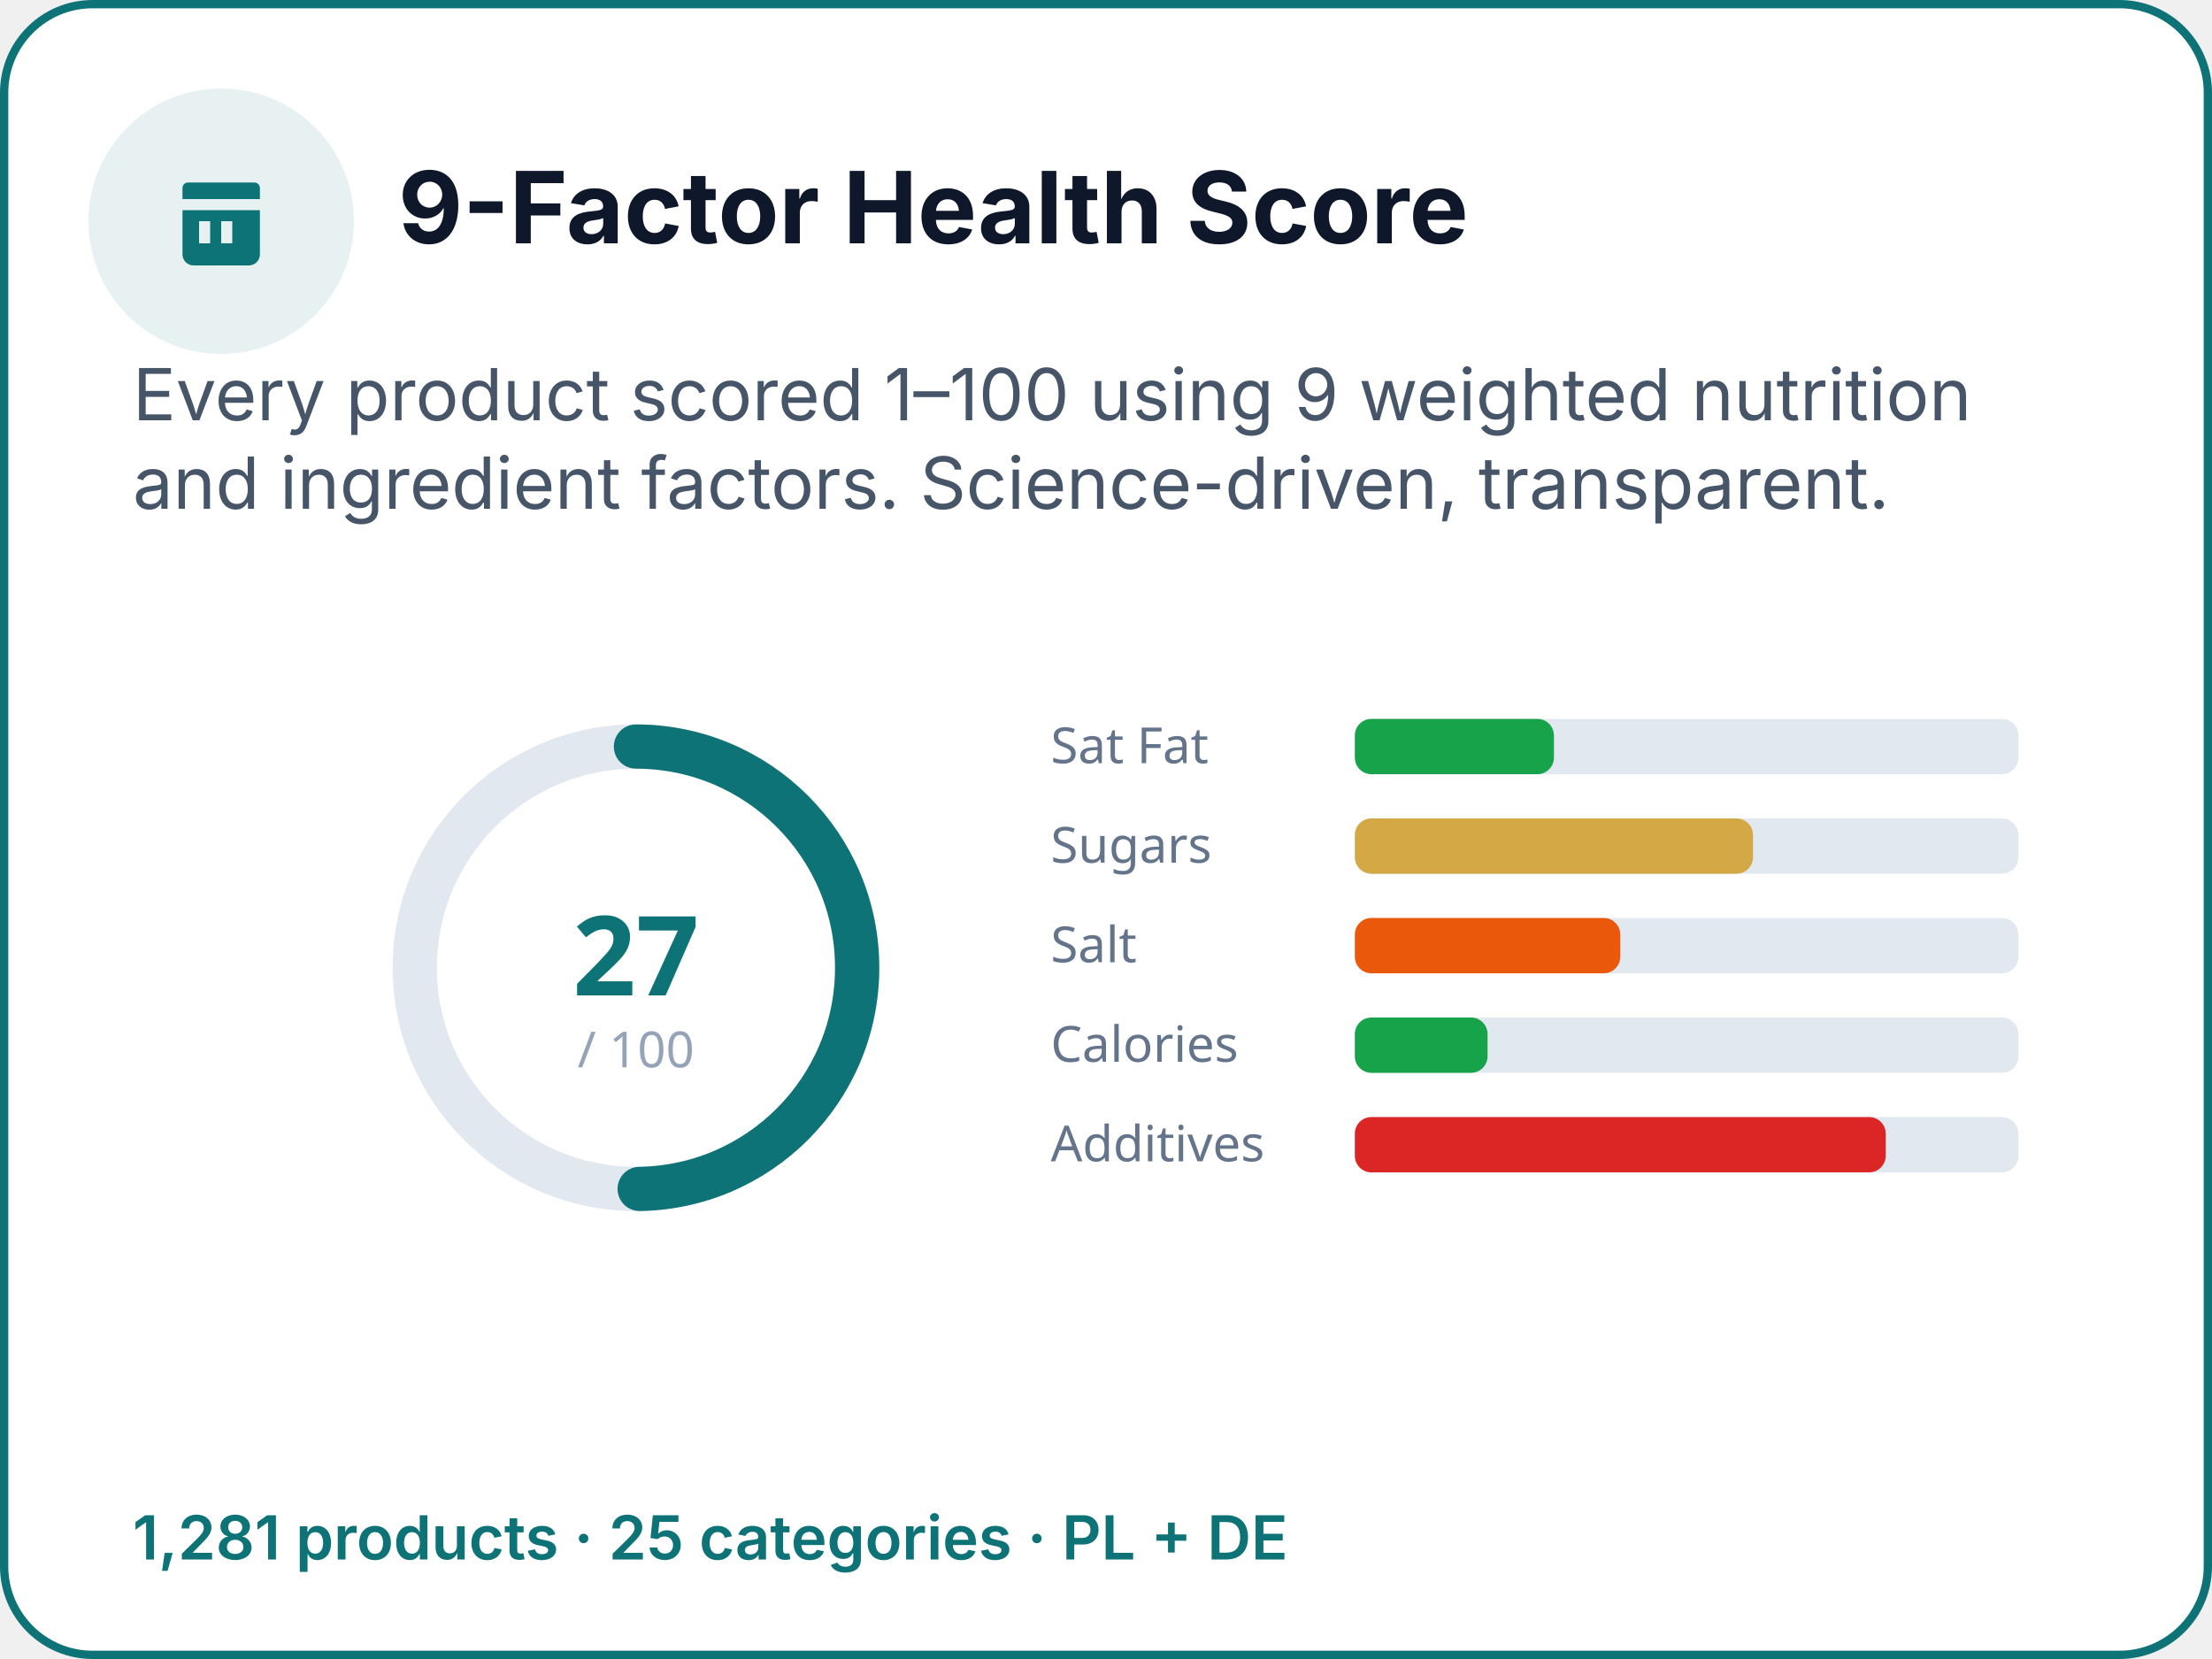
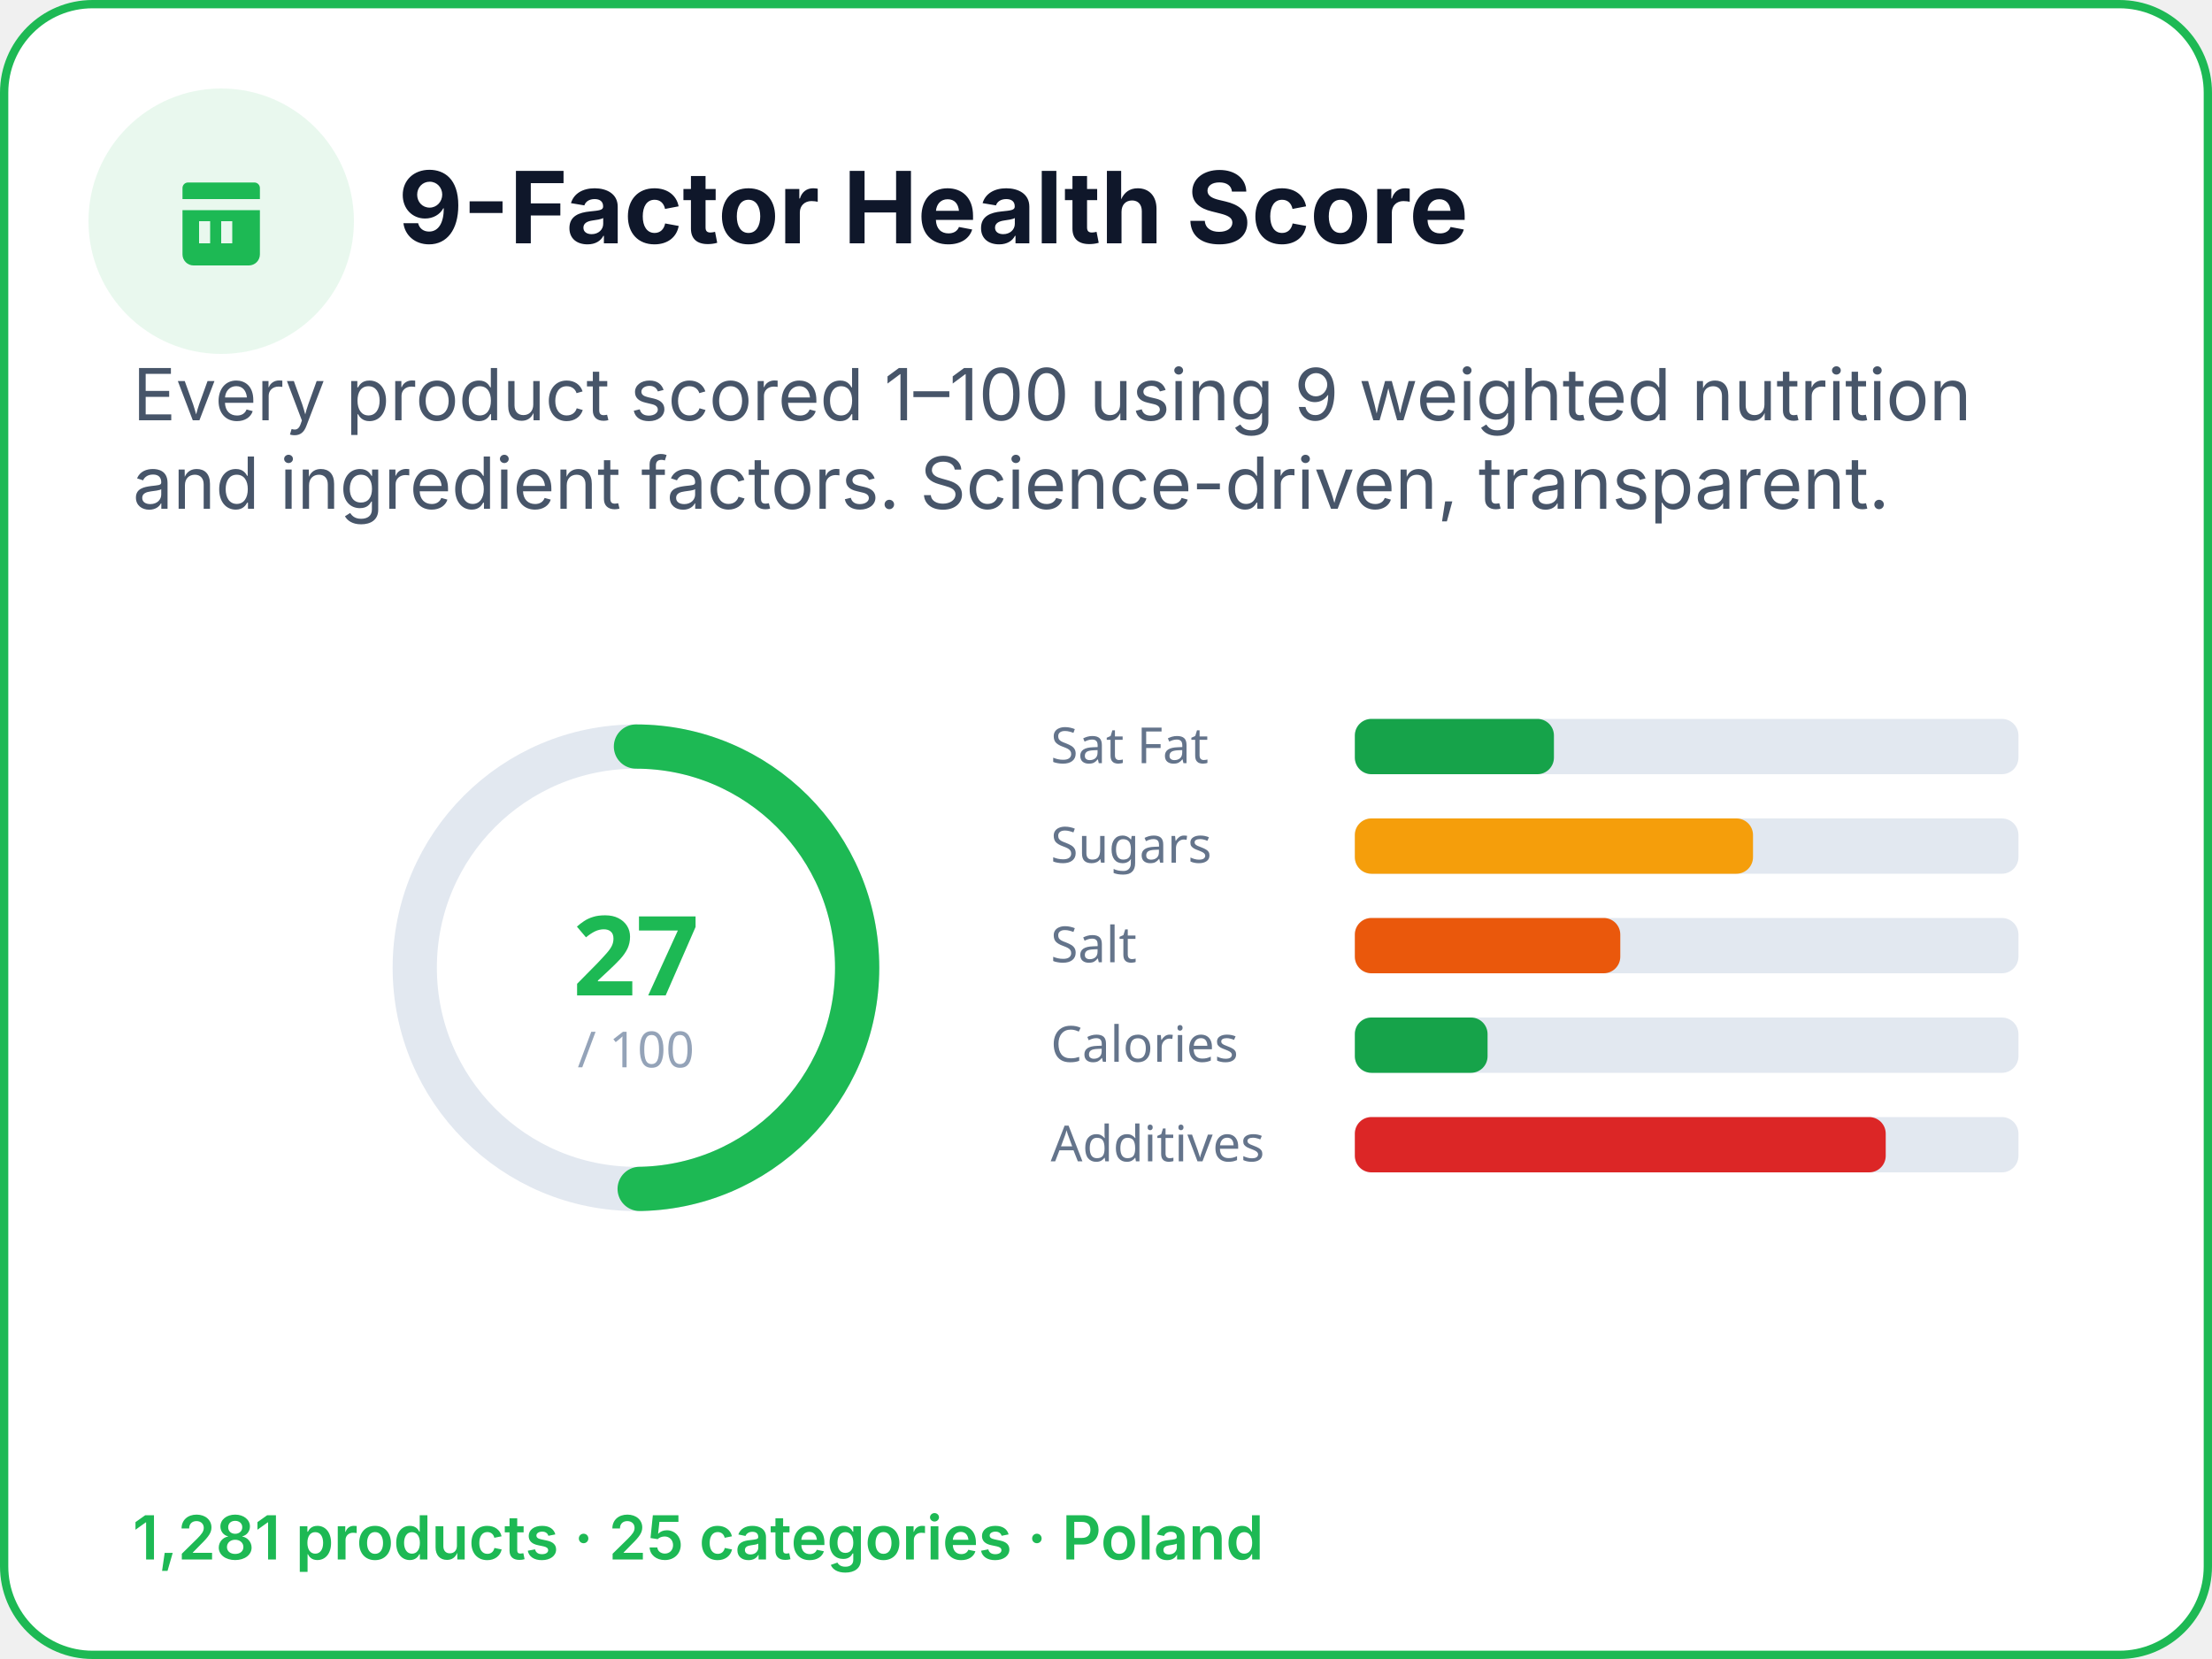
<svg xmlns="http://www.w3.org/2000/svg" viewBox="0 0 400 300" fill="none">
  <style>
    .card-bg { fill: #ffffff; }
-     .card-border { stroke: #0d7377; stroke-width: 1.5; fill: none; rx: 16; }
-     .icon-bg { fill: #0d7377; opacity: 0.1; }
-     .icon-fill { fill: #0d7377; }
+     .card-border { stroke: #1DB954; stroke-width: 1.5; fill: none; rx: 16; }
+     .icon-bg { fill: #1DB954; opacity: 0.1; }
+     .icon-fill { fill: #1DB954; }
    .title { font-family: system-ui, -apple-system, sans-serif; font-size: 18px; font-weight: 700; fill: #0f172a; }
    .desc { font-family: system-ui, -apple-system, sans-serif; font-size: 13px; fill: #475569; }
-     .stat { font-family: system-ui, -apple-system, sans-serif; font-size: 11px; font-weight: 600; fill: #0d7377; }
+     .stat { font-family: system-ui, -apple-system, sans-serif; font-size: 11px; font-weight: 600; fill: #1DB954; }
    .bar-track { fill: #e2e8f0; rx: 3; }
    .bar-green { fill: #16a34a; rx: 3; }
-     .bar-yellow { fill: #d4a844; rx: 3; }
+     .bar-yellow { fill: #F59E0B; rx: 3; }
    .bar-orange { fill: #ea580c; rx: 3; }
    .bar-red { fill: #dc2626; rx: 3; }
    .gauge-ring { stroke: #e2e8f0; stroke-width: 8; fill: none; }
-     .gauge-value { stroke: #0d7377; stroke-width: 8; fill: none; stroke-linecap: round; }
-     .gauge-text { font-family: system-ui, sans-serif; font-size: 20px; font-weight: 700; fill: #0d7377; text-anchor: middle; }
+     .gauge-value { stroke: #1DB954; stroke-width: 8; fill: none; stroke-linecap: round; }
+     .gauge-text { font-family: system-ui, sans-serif; font-size: 20px; font-weight: 700; fill: #1DB954; text-anchor: middle; }
    .gauge-label { font-family: system-ui, sans-serif; font-size: 9px; fill: #94a3b8; text-anchor: middle; }
    .factor { font-family: system-ui, sans-serif; font-size: 9px; fill: #64748b; }
    @media (prefers-color-scheme: dark) {
      .card-bg { fill: #1e293b; }
      .card-border { stroke: #2dd4bf; }
      .icon-bg { fill: #2dd4bf; opacity: 0.15; }
      .icon-fill { fill: #2dd4bf; }
      .title { fill: #f1f5f9; }
      .desc { fill: #94a3b8; }
      .stat { fill: #2dd4bf; }
      .bar-track { fill: #334155; }
      .gauge-ring { stroke: #334155; }
      .gauge-value { stroke: #2dd4bf; }
      .gauge-text { fill: #2dd4bf; }
      .gauge-label { fill: #64748b; }
      .factor { fill: #94a3b8; }
    }
  </style>
  <rect class="card-bg" x="0.75" y="0.75" width="398.5" height="298.5" rx="16" />
  <rect class="card-border" x="0.75" y="0.75" width="398.5" height="298.5" rx="16" />
  <circle class="icon-bg" cx="40" cy="40" r="24" />
  <path class="icon-fill" d="M33 32 a1 1 0 0 1 1-1h12a1 1 0 0 1 1 1v2h-14zm0 4h14v8a2 2 0 0 1-2 2h-10a2 2 0 0 1-2-2zm3 2v4h2v-4zm4 0v4h2v-4z" transform="translate(0,2)" />
  <text class="title" x="72" y="44">9-Factor Health Score</text>
  <text class="desc" x="24" y="76">Every product scored 1–100 using 9 weighted nutrition</text>
  <text class="desc" x="24" y="92">and ingredient factors. Science-driven, transparent.</text>
  <g transform="translate(60,120)">
    <circle class="gauge-ring" cx="55" cy="55" r="40" />
    <circle class="gauge-value" cx="55" cy="55" r="40" stroke-dasharray="188 252" stroke-dashoffset="63" transform="rotate(-90 55 55)" />
    <text class="gauge-text" x="55" y="60">27</text>
    <text class="gauge-label" x="55" y="73">/ 100</text>
  </g>
  <g transform="translate(190,130)">
    <text class="factor" x="0" y="8">Sat Fat</text>
    <rect class="bar-track" x="55" y="0" width="120" height="10" />
    <rect class="bar-green" x="55" y="0" width="36" height="10" />
    <text class="factor" x="0" y="26">Sugars</text>
    <rect class="bar-track" x="55" y="18" width="120" height="10" />
    <rect class="bar-yellow" x="55" y="18" width="72" height="10" />
    <text class="factor" x="0" y="44">Salt</text>
    <rect class="bar-track" x="55" y="36" width="120" height="10" />
    <rect class="bar-orange" x="55" y="36" width="48" height="10" />
    <text class="factor" x="0" y="62">Calories</text>
    <rect class="bar-track" x="55" y="54" width="120" height="10" />
    <rect class="bar-green" x="55" y="54" width="24" height="10" />
    <text class="factor" x="0" y="80">Additives</text>
    <rect class="bar-track" x="55" y="72" width="120" height="10" />
    <rect class="bar-red" x="55" y="72" width="96" height="10" />
  </g>
-   <text class="stat" x="24" y="282">1,281 products · 25 categories · PL + DE</text>
+   <text class="stat" x="24" y="282">1,281 products · 25 categories · Poland</text>
</svg>
